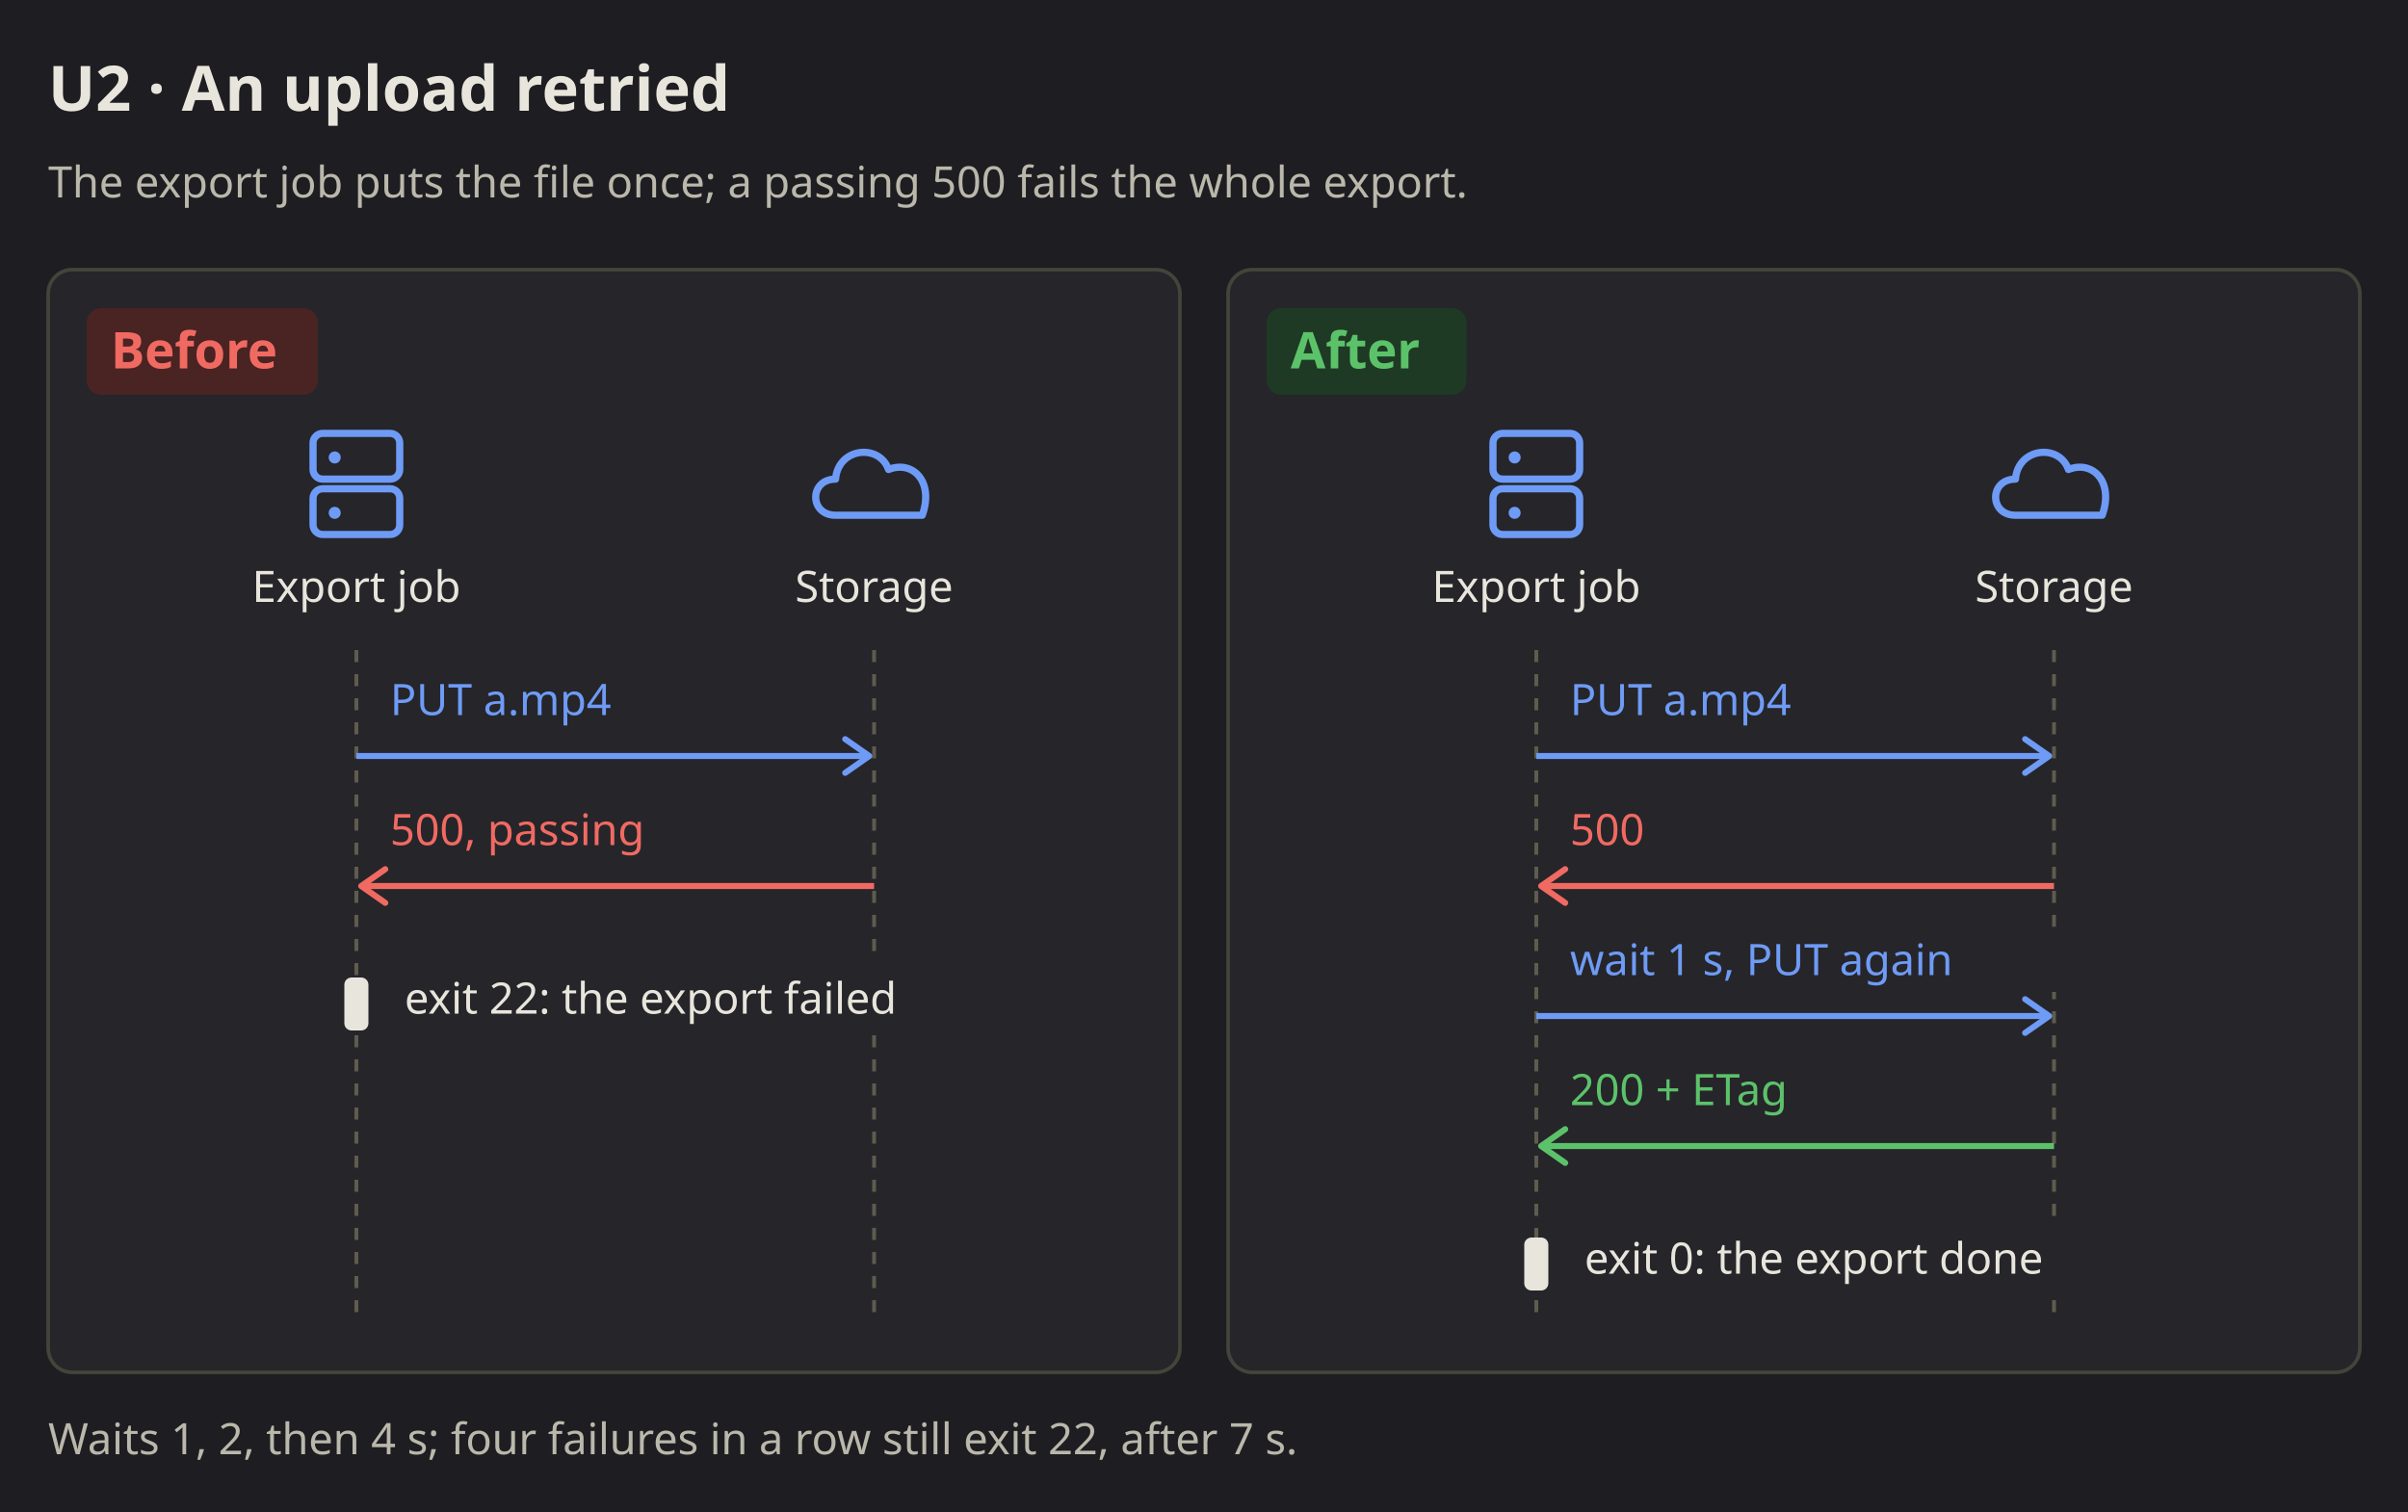
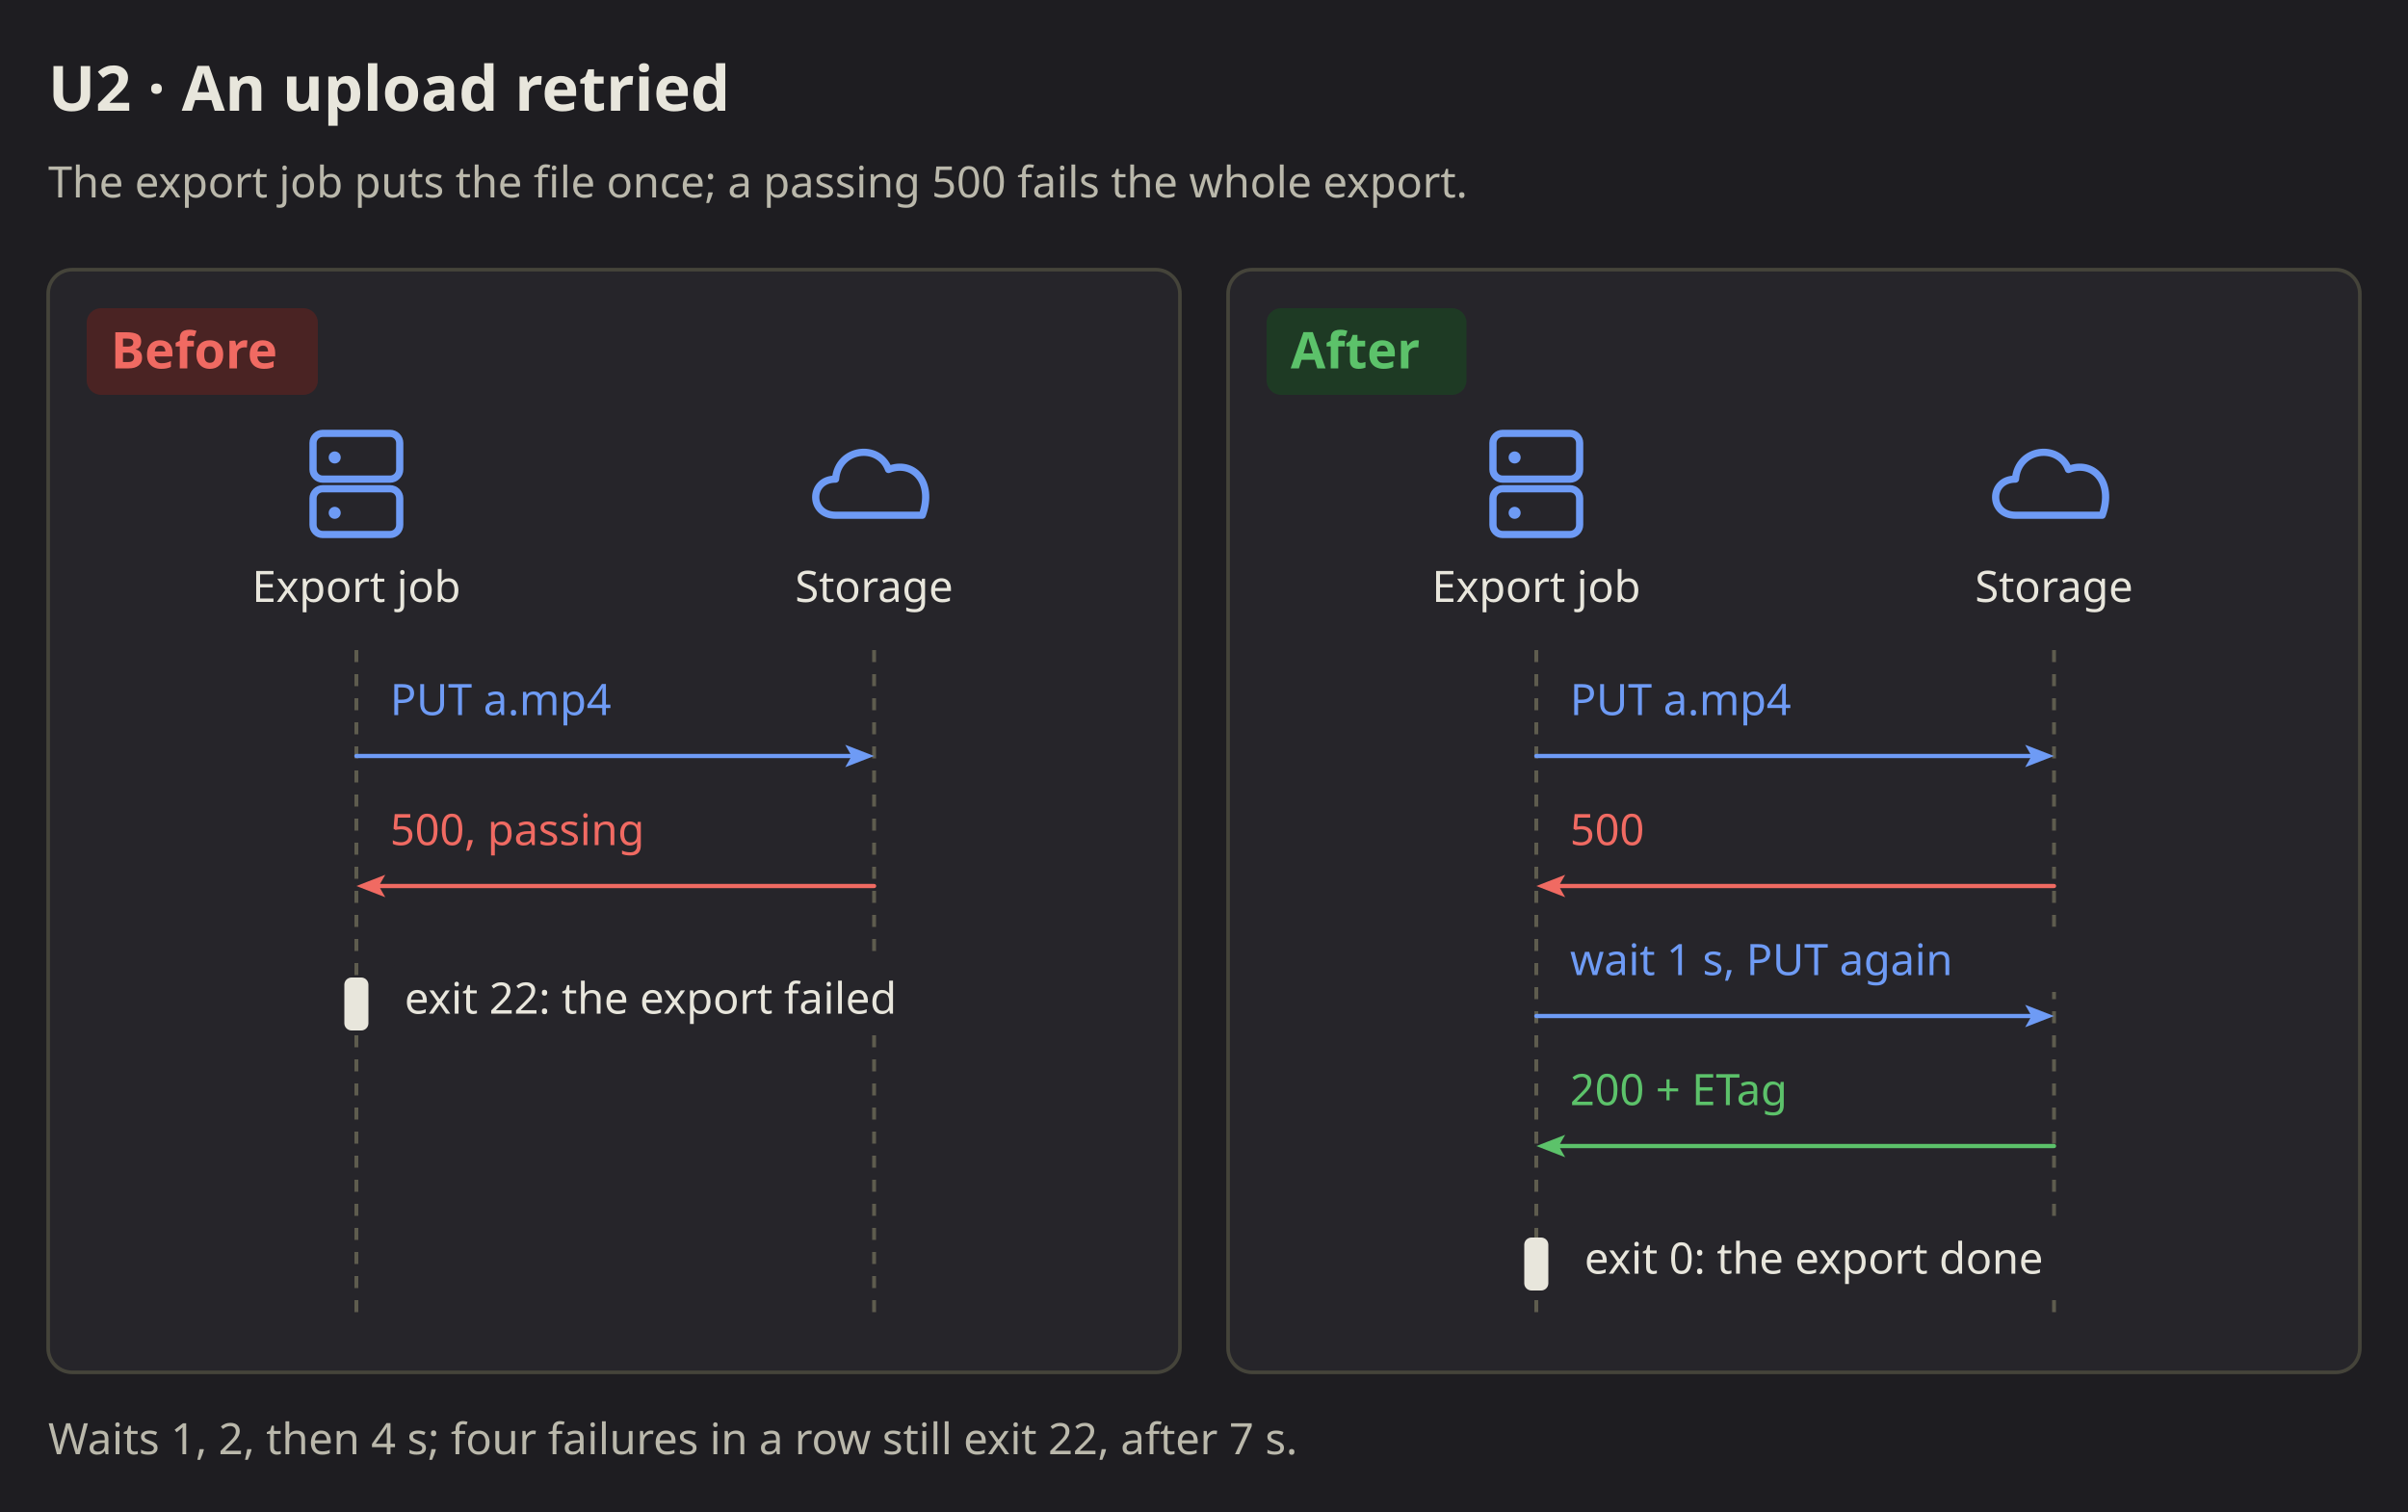
<svg xmlns="http://www.w3.org/2000/svg" viewBox="0 0 1000 628" width="1000" height="628" font-family="Noto Sans, Ubuntu, system-ui, sans-serif">
+   <defs>
+     <marker id="arrow-text" viewBox="0 0 12 12" refX="8" refY="6" markerUnits="userSpaceOnUse" markerWidth="16" markerHeight="16" orient="auto-start-reverse">
+       <path d="M2 2.5 L11 6 L2 9.5 L4 6 z" fill="#E8E6DC" stroke-linejoin="round" />
+     </marker>
+     <marker id="arrow-blue" viewBox="0 0 12 12" refX="8" refY="6" markerUnits="userSpaceOnUse" markerWidth="16" markerHeight="16" orient="auto-start-reverse">
+       <path d="M2 2.5 L11 6 L2 9.5 L4 6 z" fill="#6E9BF5" stroke-linejoin="round" />
+     </marker>
+     <marker id="arrow-red" viewBox="0 0 12 12" refX="8" refY="6" markerUnits="userSpaceOnUse" markerWidth="16" markerHeight="16" orient="auto-start-reverse">
+       <path d="M2 2.5 L11 6 L2 9.5 L4 6 z" fill="#F06A62" stroke-linejoin="round" />
+     </marker>
+     <marker id="arrow-green" viewBox="0 0 12 12" refX="8" refY="6" markerUnits="userSpaceOnUse" markerWidth="16" markerHeight="16" orient="auto-start-reverse">
+       <path d="M2 2.5 L11 6 L2 9.5 L4 6 z" fill="#5CC26A" stroke-linejoin="round" />
+     </marker>
+     <marker id="arrow-grey" viewBox="0 0 12 12" refX="8" refY="6" markerUnits="userSpaceOnUse" markerWidth="16" markerHeight="16" orient="auto-start-reverse">
+       <path d="M2 2.5 L11 6 L2 9.5 L4 6 z" fill="#A9A79B" stroke-linejoin="round" />
+     </marker>
+   </defs>
  <rect width="1000" height="628" fill="#1E1D21" />
  <text x="20" y="46" font-size="26" font-weight="700" fill="#E8E6DC">U2 · An upload retried</text>
  <text x="20" y="82" font-size="18" fill="#BAB8AB">The export job puts the file once; a passing 500 fails the whole export.</text>
  <rect x="20" y="112" width="470" height="458" rx="10" fill="#26252A" stroke="#45443A" stroke-width="1.5" />
  <rect x="130" y="180" width="36" height="19" rx="4" stroke="#6E9BF5" stroke-width="3" fill="none" stroke-linejoin="round" stroke-linecap="round" />
  <rect x="130" y="203" width="36" height="19" rx="4" stroke="#6E9BF5" stroke-width="3" fill="none" stroke-linejoin="round" stroke-linecap="round" />
  <circle cx="139" cy="190" r="2.5" fill="#6E9BF5" />
  <circle cx="139" cy="213" r="2.5" fill="#6E9BF5" />
  <line x1="148" y1="270" x2="148" y2="548" stroke="#5E5C4E" stroke-width="1.6" stroke-dasharray="5 5" />
  <path d="M347 214 C336 214 336 199 347 199 C348 186 365 184 369 195 C379 191 388 200 383 214 Z" stroke="#6E9BF5" stroke-width="3" fill="none" stroke-linejoin="round" stroke-linecap="round" />
  <line x1="363" y1="270" x2="363" y2="548" stroke="#5E5C4E" stroke-width="1.6" stroke-dasharray="5 5" />
-   <line x1="148" y1="314" x2="360" y2="314" stroke="#6E9BF5" stroke-width="2.5" />
-   <path d="M351 307 L361 314 L351 321" fill="none" stroke="#6E9BF5" stroke-width="2.5" stroke-linejoin="round" stroke-linecap="round" />
-   <line x1="363" y1="368" x2="151" y2="368" stroke="#F06A62" stroke-width="2.5" />
-   <path d="M160 361 L150 368 L160 375" fill="none" stroke="#F06A62" stroke-width="2.5" stroke-linejoin="round" stroke-linecap="round" />
+   <line x1="148" y1="314" x2="359" y2="314" stroke="#6E9BF5" stroke-width="1.75" stroke-linecap="round" marker-end="url(#arrow-blue)" />
+   <line x1="363" y1="368" x2="152" y2="368" stroke="#F06A62" stroke-width="1.75" stroke-linecap="round" marker-end="url(#arrow-red)" />
  <rect x="143" y="406" width="10" height="22" rx="3" fill="#E8E6DC" />
  <rect x="510" y="112" width="470" height="458" rx="10" fill="#26252A" stroke="#45443A" stroke-width="1.5" />
  <rect x="620" y="180" width="36" height="19" rx="4" stroke="#6E9BF5" stroke-width="3" fill="none" stroke-linejoin="round" stroke-linecap="round" />
  <rect x="620" y="203" width="36" height="19" rx="4" stroke="#6E9BF5" stroke-width="3" fill="none" stroke-linejoin="round" stroke-linecap="round" />
  <circle cx="629" cy="190" r="2.5" fill="#6E9BF5" />
  <circle cx="629" cy="213" r="2.5" fill="#6E9BF5" />
  <line x1="638" y1="270" x2="638" y2="548" stroke="#5E5C4E" stroke-width="1.6" stroke-dasharray="5 5" />
  <path d="M837 214 C826 214 826 199 837 199 C838 186 855 184 859 195 C869 191 878 200 873 214 Z" stroke="#6E9BF5" stroke-width="3" fill="none" stroke-linejoin="round" stroke-linecap="round" />
  <line x1="853" y1="270" x2="853" y2="548" stroke="#5E5C4E" stroke-width="1.6" stroke-dasharray="5 5" />
-   <line x1="638" y1="314" x2="850" y2="314" stroke="#6E9BF5" stroke-width="2.5" />
-   <path d="M841 307 L851 314 L841 321" fill="none" stroke="#6E9BF5" stroke-width="2.5" stroke-linejoin="round" stroke-linecap="round" />
-   <line x1="853" y1="368" x2="641" y2="368" stroke="#F06A62" stroke-width="2.5" />
-   <path d="M650 361 L640 368 L650 375" fill="none" stroke="#F06A62" stroke-width="2.5" stroke-linejoin="round" stroke-linecap="round" />
-   <line x1="638" y1="422" x2="850" y2="422" stroke="#6E9BF5" stroke-width="2.5" />
-   <path d="M841 415 L851 422 L841 429" fill="none" stroke="#6E9BF5" stroke-width="2.5" stroke-linejoin="round" stroke-linecap="round" />
-   <line x1="853" y1="476" x2="641" y2="476" stroke="#5CC26A" stroke-width="2.5" />
-   <path d="M650 469 L640 476 L650 483" fill="none" stroke="#5CC26A" stroke-width="2.5" stroke-linejoin="round" stroke-linecap="round" />
+   <line x1="638" y1="314" x2="849" y2="314" stroke="#6E9BF5" stroke-width="1.75" stroke-linecap="round" marker-end="url(#arrow-blue)" />
+   <line x1="853" y1="368" x2="642" y2="368" stroke="#F06A62" stroke-width="1.75" stroke-linecap="round" marker-end="url(#arrow-red)" />
+   <line x1="638" y1="422" x2="849" y2="422" stroke="#6E9BF5" stroke-width="1.75" stroke-linecap="round" marker-end="url(#arrow-blue)" />
+   <line x1="853" y1="476" x2="642" y2="476" stroke="#5CC26A" stroke-width="1.75" stroke-linecap="round" marker-end="url(#arrow-green)" />
  <rect x="633" y="514" width="10" height="22" rx="3" fill="#E8E6DC" />
  <text x="148" y="250" font-size="18" text-anchor="middle" fill="#E8E6DC">Export job</text>
  <text x="363" y="250" font-size="18" text-anchor="middle" fill="#E8E6DC">Storage</text>
  <rect x="156" y="277" width="110" height="27" rx="5" fill="#26252A" />
  <text x="162" y="297" font-size="18" fill="#6E9BF5">PUT a.mp4</text>
  <rect x="156" y="331" width="142" height="27" rx="5" fill="#26252A" />
  <text x="162" y="351" font-size="18" fill="#F06A62">500, passing</text>
  <rect x="162" y="400" width="293" height="30" rx="5" fill="#26252A" />
  <text x="168" y="421" font-size="18" fill="#E8E6DC">exit 22: the export failed</text>
  <rect x="36" y="128" width="96" height="36" rx="6" fill="#4A2323" />
  <text x="46" y="153" font-size="21" font-weight="700" fill="#F06A62">Before</text>
  <text x="638" y="250" font-size="18" text-anchor="middle" fill="#E8E6DC">Export job</text>
  <text x="853" y="250" font-size="18" text-anchor="middle" fill="#E8E6DC">Storage</text>
  <rect x="646" y="277" width="110" height="27" rx="5" fill="#26252A" />
  <text x="652" y="297" font-size="18" fill="#6E9BF5">PUT a.mp4</text>
  <rect x="646" y="331" width="45" height="27" rx="5" fill="#26252A" />
  <text x="652" y="351" font-size="18" fill="#F06A62">500</text>
  <rect x="646" y="385" width="218" height="27" rx="5" fill="#26252A" />
  <text x="652" y="405" font-size="18" fill="#6E9BF5">wait 1 s, PUT again</text>
  <rect x="646" y="439" width="120" height="27" rx="5" fill="#26252A" />
  <text x="652" y="459" font-size="18" fill="#5CC26A">200 + ETag</text>
  <rect x="652" y="508" width="261" height="30" rx="5" fill="#26252A" />
  <text x="658" y="529" font-size="18" fill="#E8E6DC">exit 0: the export done</text>
  <rect x="526" y="128" width="83" height="36" rx="6" fill="#1E3A24" />
  <text x="536" y="153" font-size="21" font-weight="700" fill="#5CC26A">After</text>
  <text x="20" y="604" font-size="18" fill="#BAB8AB">Waits 1, 2, then 4 s; four failures in a row still exit 22, after 7 s.</text>
</svg>
